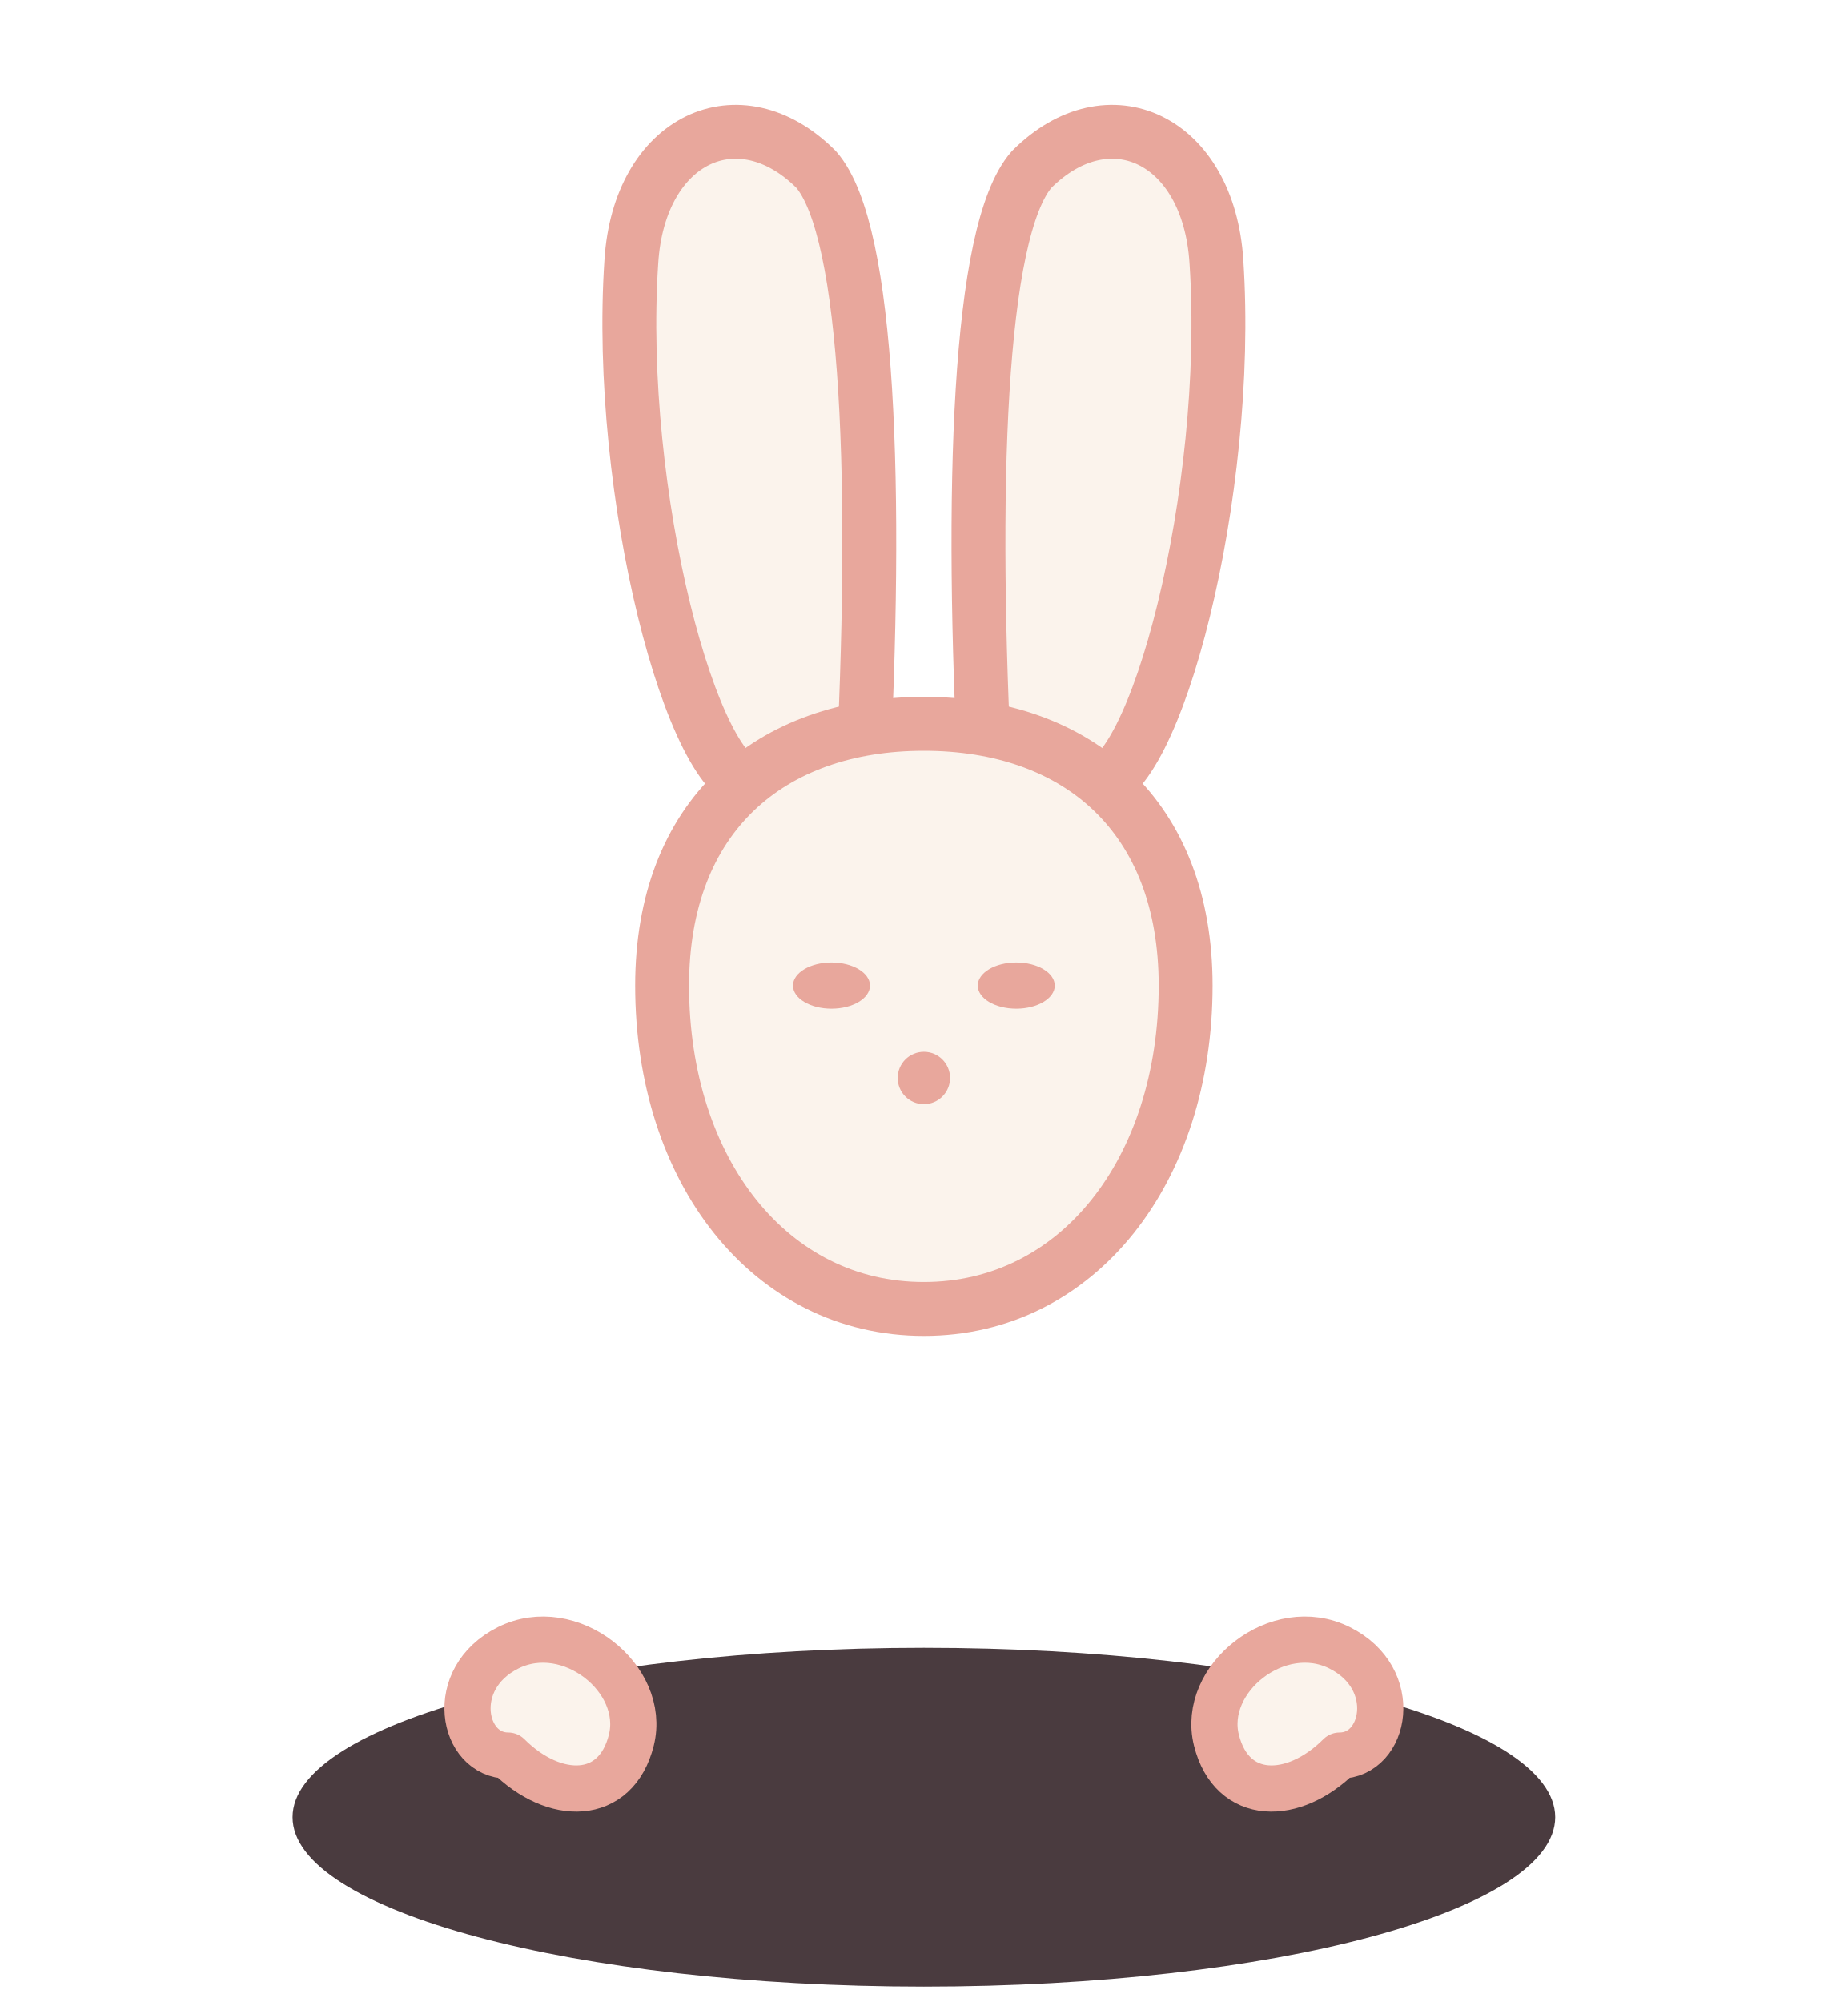
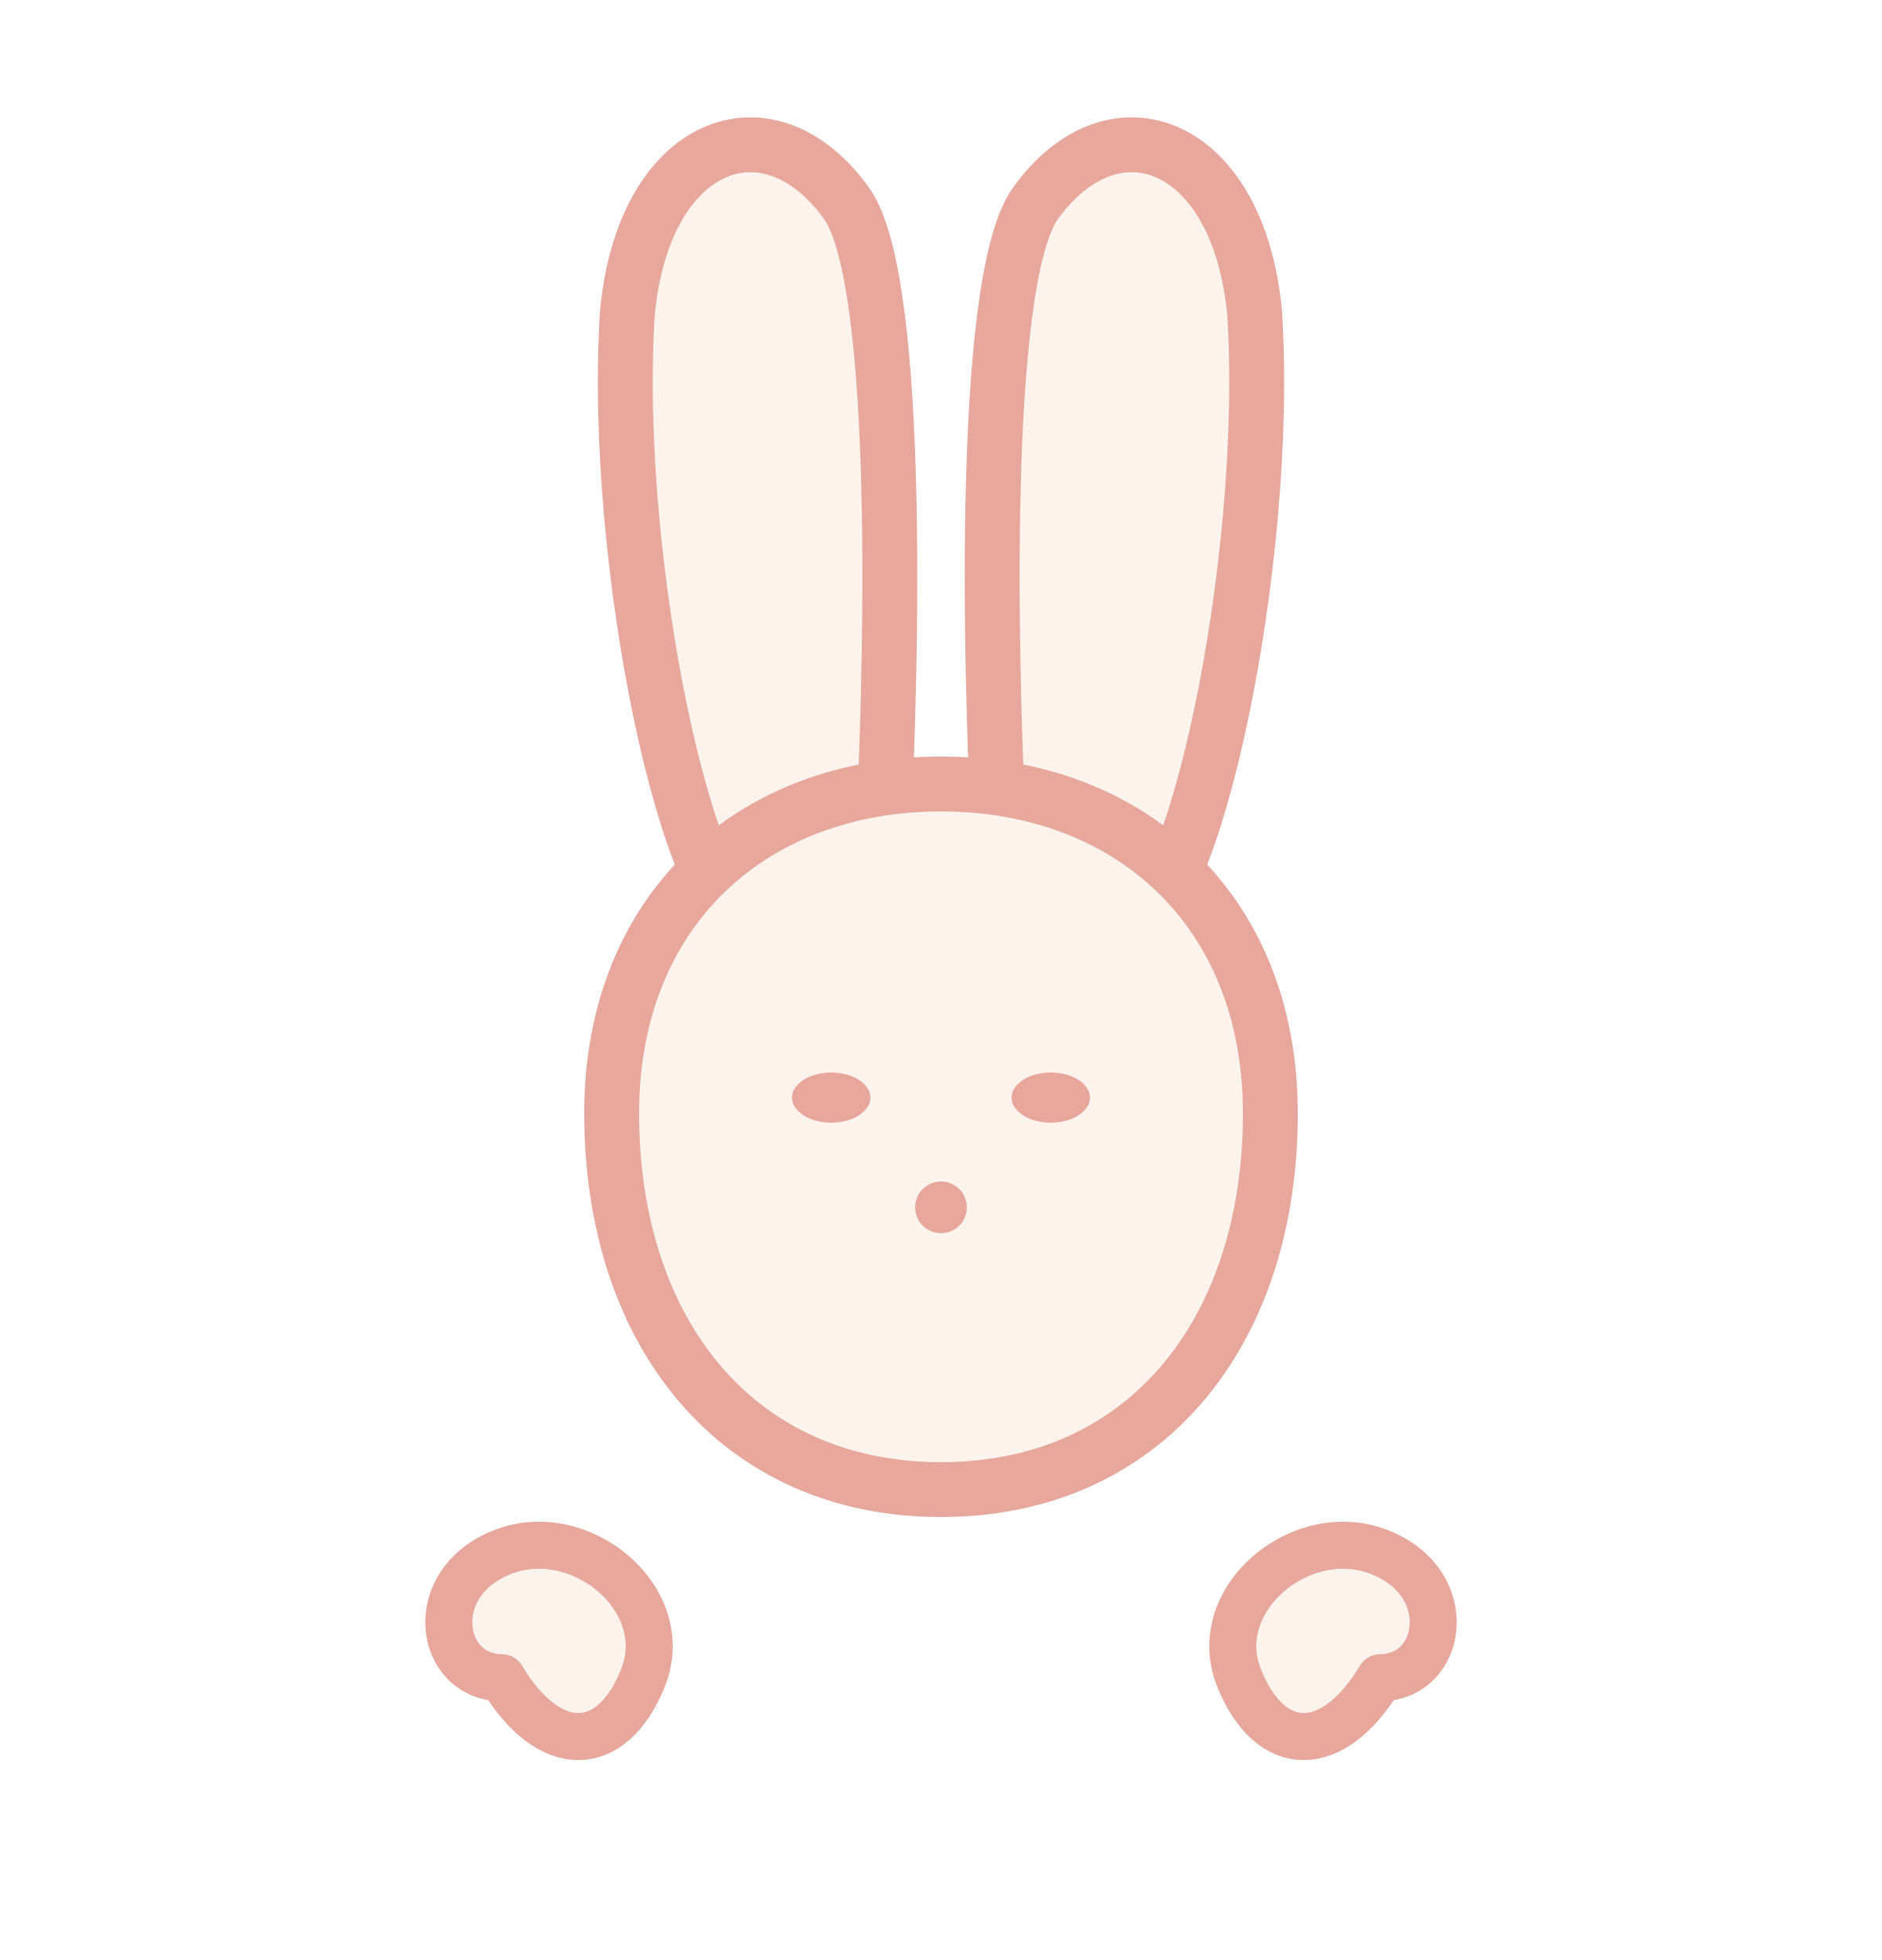
- <svg xmlns="http://www.w3.org/2000/svg" viewBox="0 0 240 260" fill="none">
-   <ellipse cx="120" cy="236" rx="82" ry="22" fill="#4A3B3F" />
-   <path d="M98 102 C90 102 80 64 82 34 C83 18 96 12 106 22 C113 30 114 64 112 102 C110 110 102 110 98 102Z" fill="#FBF3EC" stroke="#E8A79C" stroke-width="7" stroke-linejoin="round" />
-   <path d="M142 102 C150 102 160 64 158 34 C157 18 144 12 134 22 C127 30 126 64 128 102 C130 110 138 110 142 102Z" fill="#FBF3EC" stroke="#E8A79C" stroke-width="7" stroke-linejoin="round" />
-   <path d="M86 128 C86 106 100 94 120 94 C140 94 154 106 154 128 C154 152 140 170 120 170 C100 170 86 152 86 128Z" fill="#FBF3EC" stroke="#E8A79C" stroke-width="7" stroke-linejoin="round" />
-   <ellipse cx="108" cy="128" rx="5" ry="3" fill="#E8A79C" />
-   <ellipse cx="132" cy="128" rx="5" ry="3" fill="#E8A79C" />
-   <circle cx="120" cy="140" r="3.4" fill="#E8A79C" />
-   <path d="M66 228 C60 228 58 218 66 214 C74 210 84 218 82 226 C80 234 72 234 66 228Z" fill="#FBF3EC" stroke="#E8A79C" stroke-width="6" stroke-linejoin="round" />
-   <path d="M174 228 C180 228 182 218 174 214 C166 210 156 218 158 226 C160 234 168 234 174 228Z" fill="#FBF3EC" stroke="#E8A79C" stroke-width="6" stroke-linejoin="round" />
+ <svg xmlns="http://www.w3.org/2000/svg" viewBox="0 0 240 250" fill="none">
+   <path d="M96 118C88 118 78 72 80 40C82 18 98 12 108 26C115 36 114 86 112 118C110 126 102 126 96 118Z" fill="#FBF3EC" stroke="#E8A79C" stroke-width="7" stroke-linejoin="round" />
+   <path d="M144 118C152 118 162 72 160 40C158 18 142 12 132 26C125 36 126 86 128 118C130 126 138 126 144 118Z" fill="#FBF3EC" stroke="#E8A79C" stroke-width="7" stroke-linejoin="round" />
+   <path d="M78 142C78 116 96 100 120 100C144 100 162 116 162 142C162 170 146 190 120 190C94 190 78 170 78 142Z" fill="#FBF3EC" stroke="#E8A79C" stroke-width="7" stroke-linejoin="round" />
+   <ellipse cx="106" cy="140" rx="5" ry="3.2" fill="#E8A79C" />
+   <ellipse cx="134" cy="140" rx="5" ry="3.2" fill="#E8A79C" />
+   <circle cx="120" cy="154" r="3.3" fill="#E8A79C" />
+   <path d="M64 214C56 214 54 202 64 198C74 194 86 204 82 214C78 224 70 224 64 214Z" fill="#FBF3EC" stroke="#E8A79C" stroke-width="6" stroke-linejoin="round" />
+   <path d="M176 214C184 214 186 202 176 198C166 194 154 204 158 214C162 224 170 224 176 214Z" fill="#FBF3EC" stroke="#E8A79C" stroke-width="6" stroke-linejoin="round" />
</svg>
